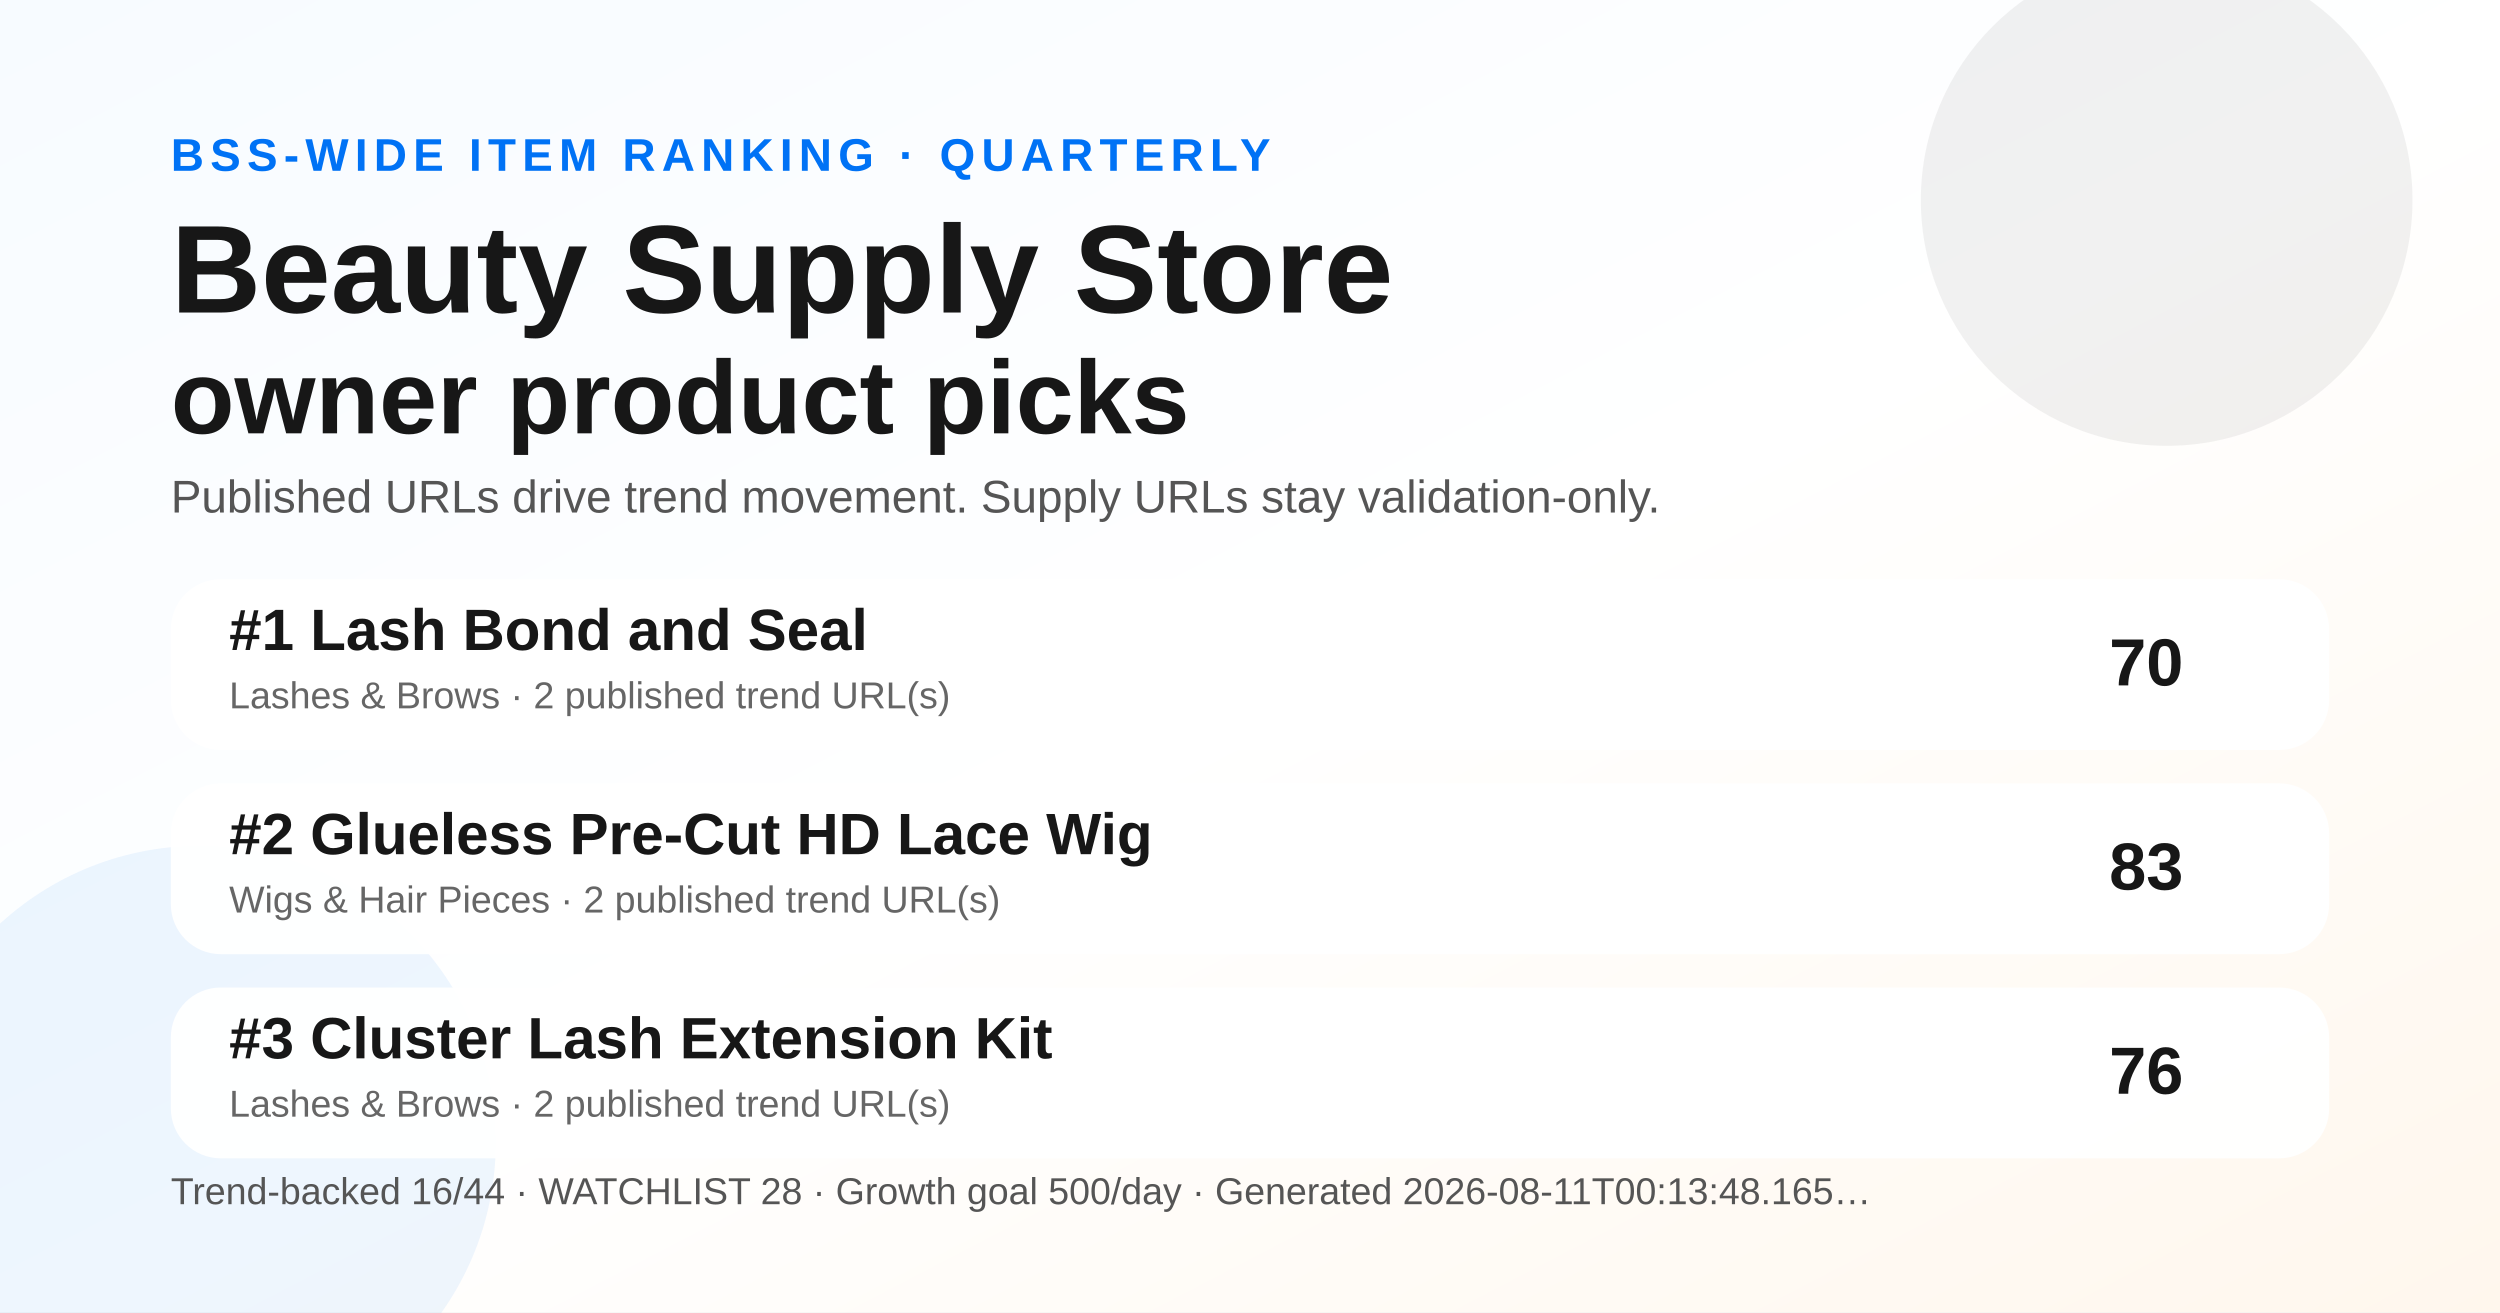
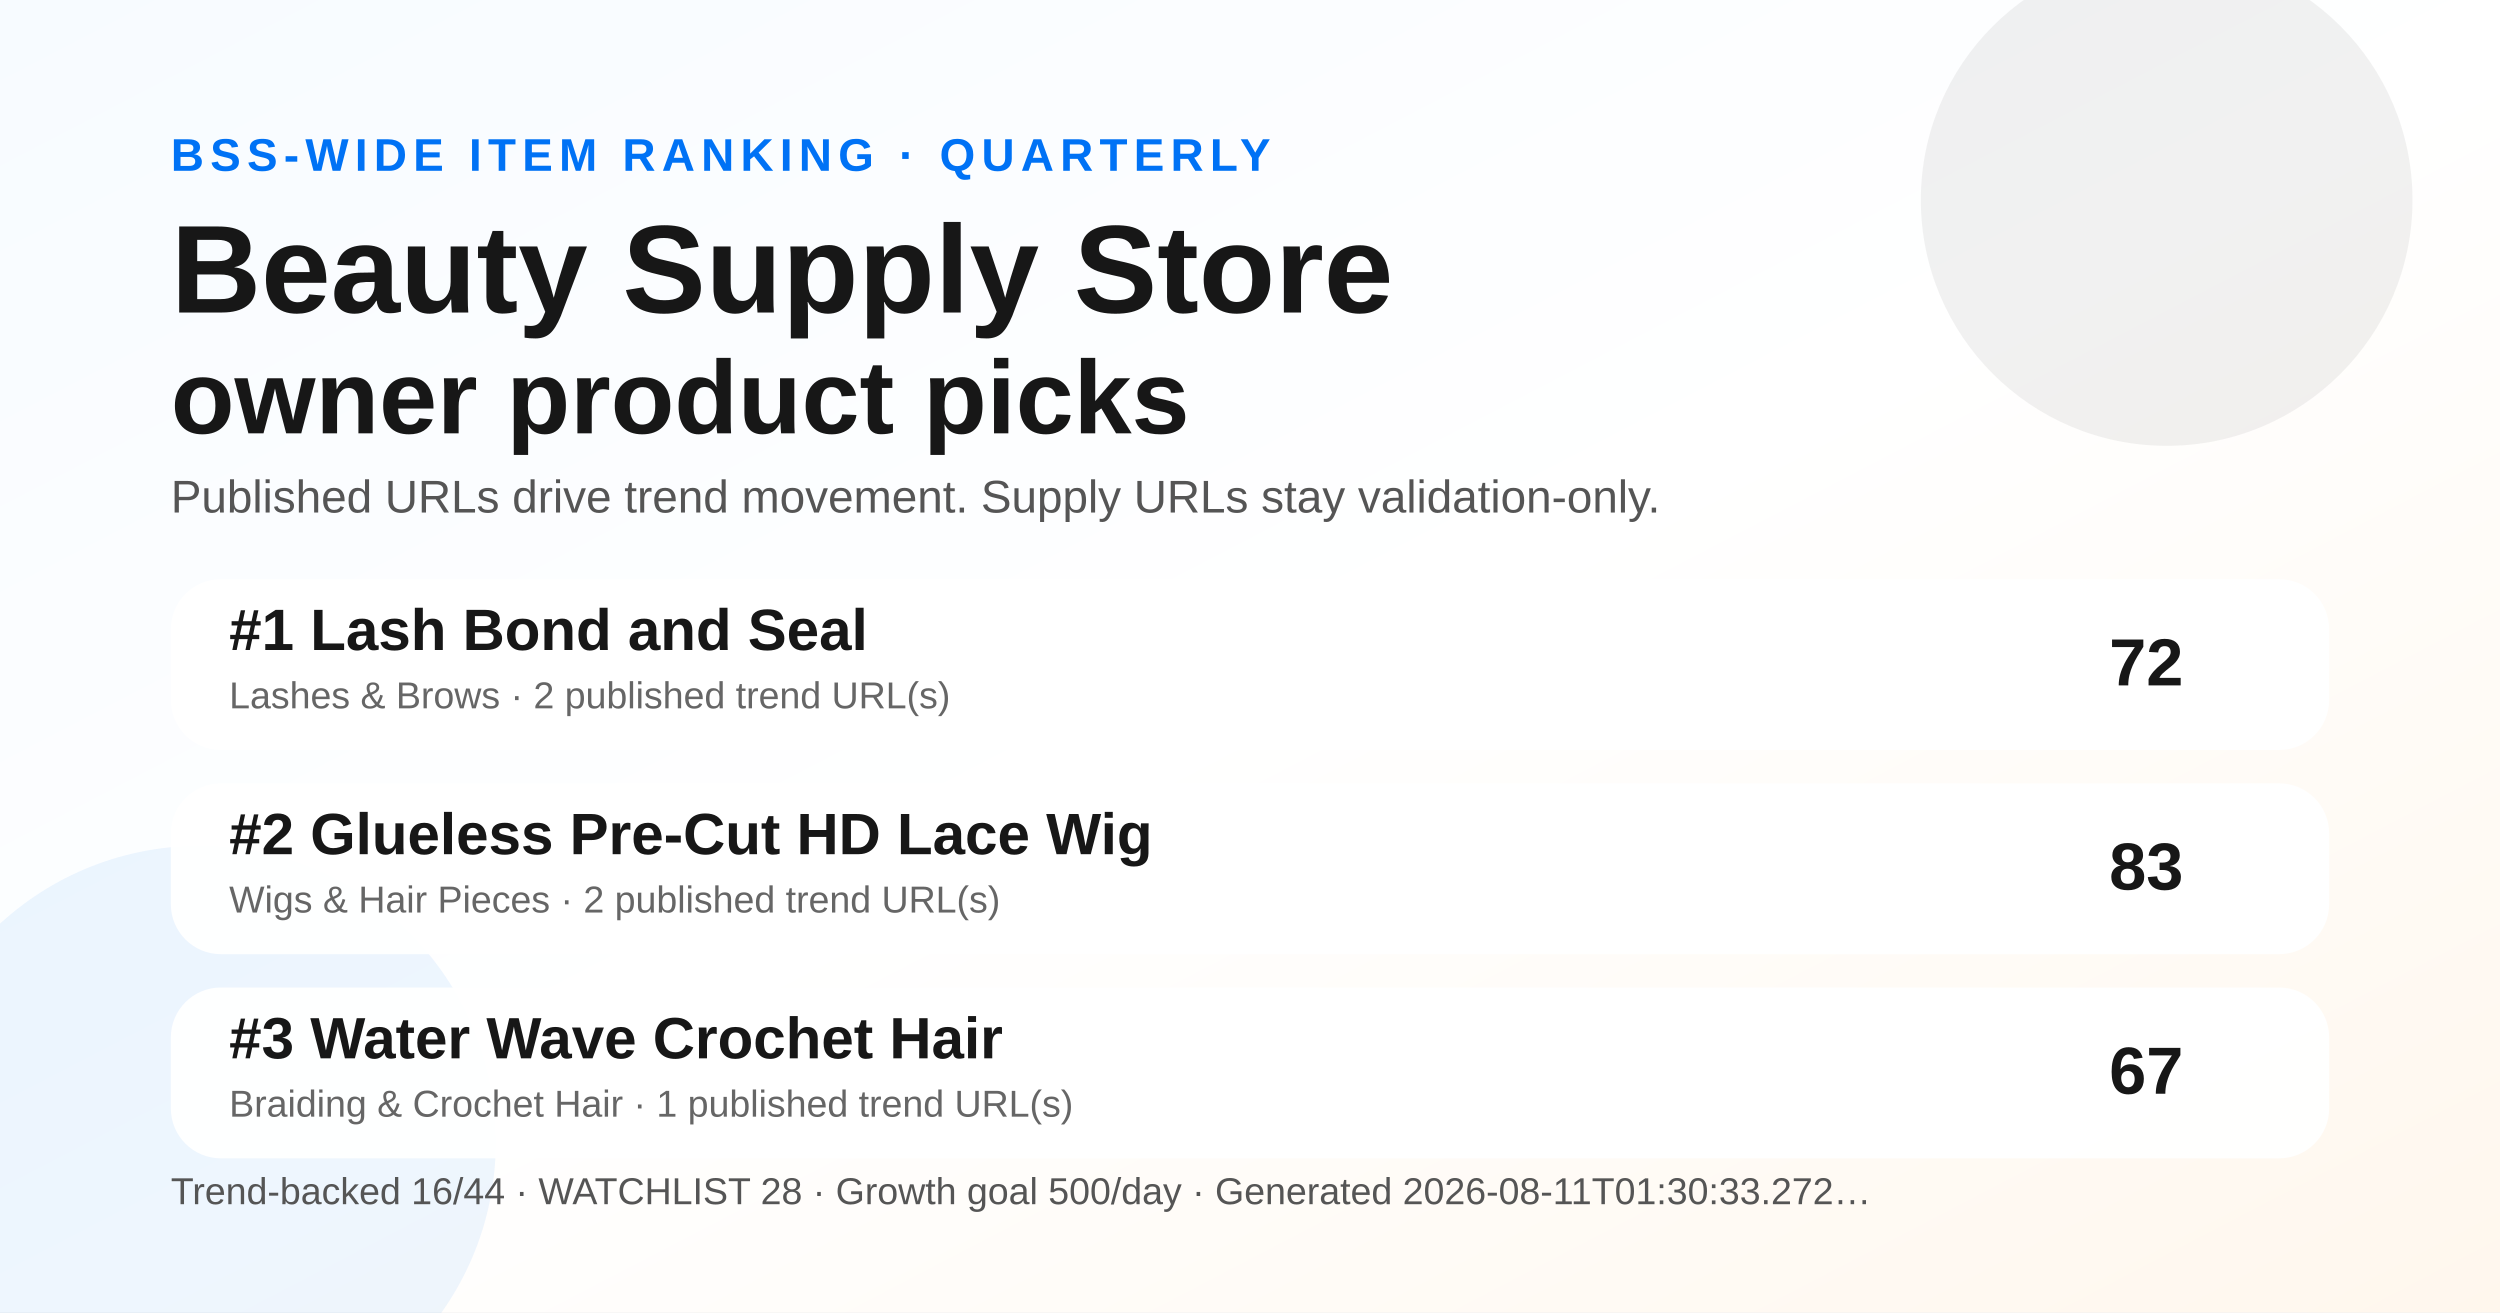
<svg xmlns="http://www.w3.org/2000/svg" width="1200" height="630" viewBox="0 0 1200 630" role="img" aria-label="Quarterly BSS Trend Ranking social preview">
  <defs>
    <linearGradient id="bg" x1="0" y1="0" x2="1" y2="1">
      <stop offset="0" stop-color="#f7fbff" />
      <stop offset="0.52" stop-color="#ffffff" />
      <stop offset="1" stop-color="#fff7ed" />
    </linearGradient>
  </defs>
  <rect width="1200" height="630" fill="url(#bg)" />
  <circle cx="1040" cy="96" r="118" fill="#171717" opacity="0.06" />
  <circle cx="96" cy="548" r="142" fill="#0072f5" opacity="0.07" />
  <text x="82" y="82" font-family="Arial, Helvetica, sans-serif" font-size="22" font-weight="700" fill="#0072f5" letter-spacing="3">BSS-WIDE ITEM RANKING · QUARTERLY</text>
  <text x="82" y="150" font-family="Arial, Helvetica, sans-serif" font-size="60" font-weight="800" fill="#171717">Beauty Supply Store</text>
  <text x="82" y="208" font-family="Arial, Helvetica, sans-serif" font-size="50" font-weight="800" fill="#171717">owner product picks</text>
  <text x="82" y="246" font-family="Arial, Helvetica, sans-serif" font-size="22" fill="#555555">Published URLs drive trend movement. Supply URLs stay validation-only.</text>
  <g transform="translate(82 278)">
    <rect width="1036" height="82" rx="24" fill="#ffffff" opacity="0.96" />
    <text x="28" y="34" font-family="Arial, Helvetica, sans-serif" font-size="28" font-weight="700" fill="#171717">#1 Lash Bond and Seal</text>
    <text x="28" y="62" font-family="Arial, Helvetica, sans-serif" font-size="18" fill="#666666">Lashes &amp; Brows · 2 published trend URL(s)</text>
-     <text x="966" y="51" text-anchor="end" font-family="Arial, Helvetica, sans-serif" font-size="32" font-weight="700" fill="#171717">70</text>
+     <text x="966" y="51" text-anchor="end" font-family="Arial, Helvetica, sans-serif" font-size="32" font-weight="700" fill="#171717">72</text>
  </g>
  <g transform="translate(82 376)">
    <rect width="1036" height="82" rx="24" fill="#ffffff" opacity="0.96" />
    <text x="28" y="34" font-family="Arial, Helvetica, sans-serif" font-size="28" font-weight="700" fill="#171717">#2 Glueless Pre-Cut HD Lace Wig</text>
    <text x="28" y="62" font-family="Arial, Helvetica, sans-serif" font-size="18" fill="#666666">Wigs &amp; Hair Pieces · 2 published trend URL(s)</text>
    <text x="966" y="51" text-anchor="end" font-family="Arial, Helvetica, sans-serif" font-size="32" font-weight="700" fill="#171717">83</text>
  </g>
  <g transform="translate(82 474)">
    <rect width="1036" height="82" rx="24" fill="#ffffff" opacity="0.96" />
-     <text x="28" y="34" font-family="Arial, Helvetica, sans-serif" font-size="28" font-weight="700" fill="#171717">#3 Cluster Lash Extension Kit</text>
-     <text x="28" y="62" font-family="Arial, Helvetica, sans-serif" font-size="18" fill="#666666">Lashes &amp; Brows · 2 published trend URL(s)</text>
-     <text x="966" y="51" text-anchor="end" font-family="Arial, Helvetica, sans-serif" font-size="32" font-weight="700" fill="#171717">76</text>
+     <text x="28" y="34" font-family="Arial, Helvetica, sans-serif" font-size="28" font-weight="700" fill="#171717">#3 Water Wave Crochet Hair</text>
+     <text x="28" y="62" font-family="Arial, Helvetica, sans-serif" font-size="18" fill="#666666">Braiding &amp; Crochet Hair · 1 published trend URL(s)</text>
+     <text x="966" y="51" text-anchor="end" font-family="Arial, Helvetica, sans-serif" font-size="32" font-weight="700" fill="#171717">67</text>
  </g>
  <g transform="translate(82 578)">
-     <text font-family="Arial, Helvetica, sans-serif" font-size="18" fill="#555555">Trend-backed 16/44 · WATCHLIST 28 · Growth goal 500/day · Generated 2026-08-11T00:13:48.165…</text>
+     <text font-family="Arial, Helvetica, sans-serif" font-size="18" fill="#555555">Trend-backed 16/44 · WATCHLIST 28 · Growth goal 500/day · Generated 2026-08-11T01:30:33.272…</text>
  </g>
</svg>
